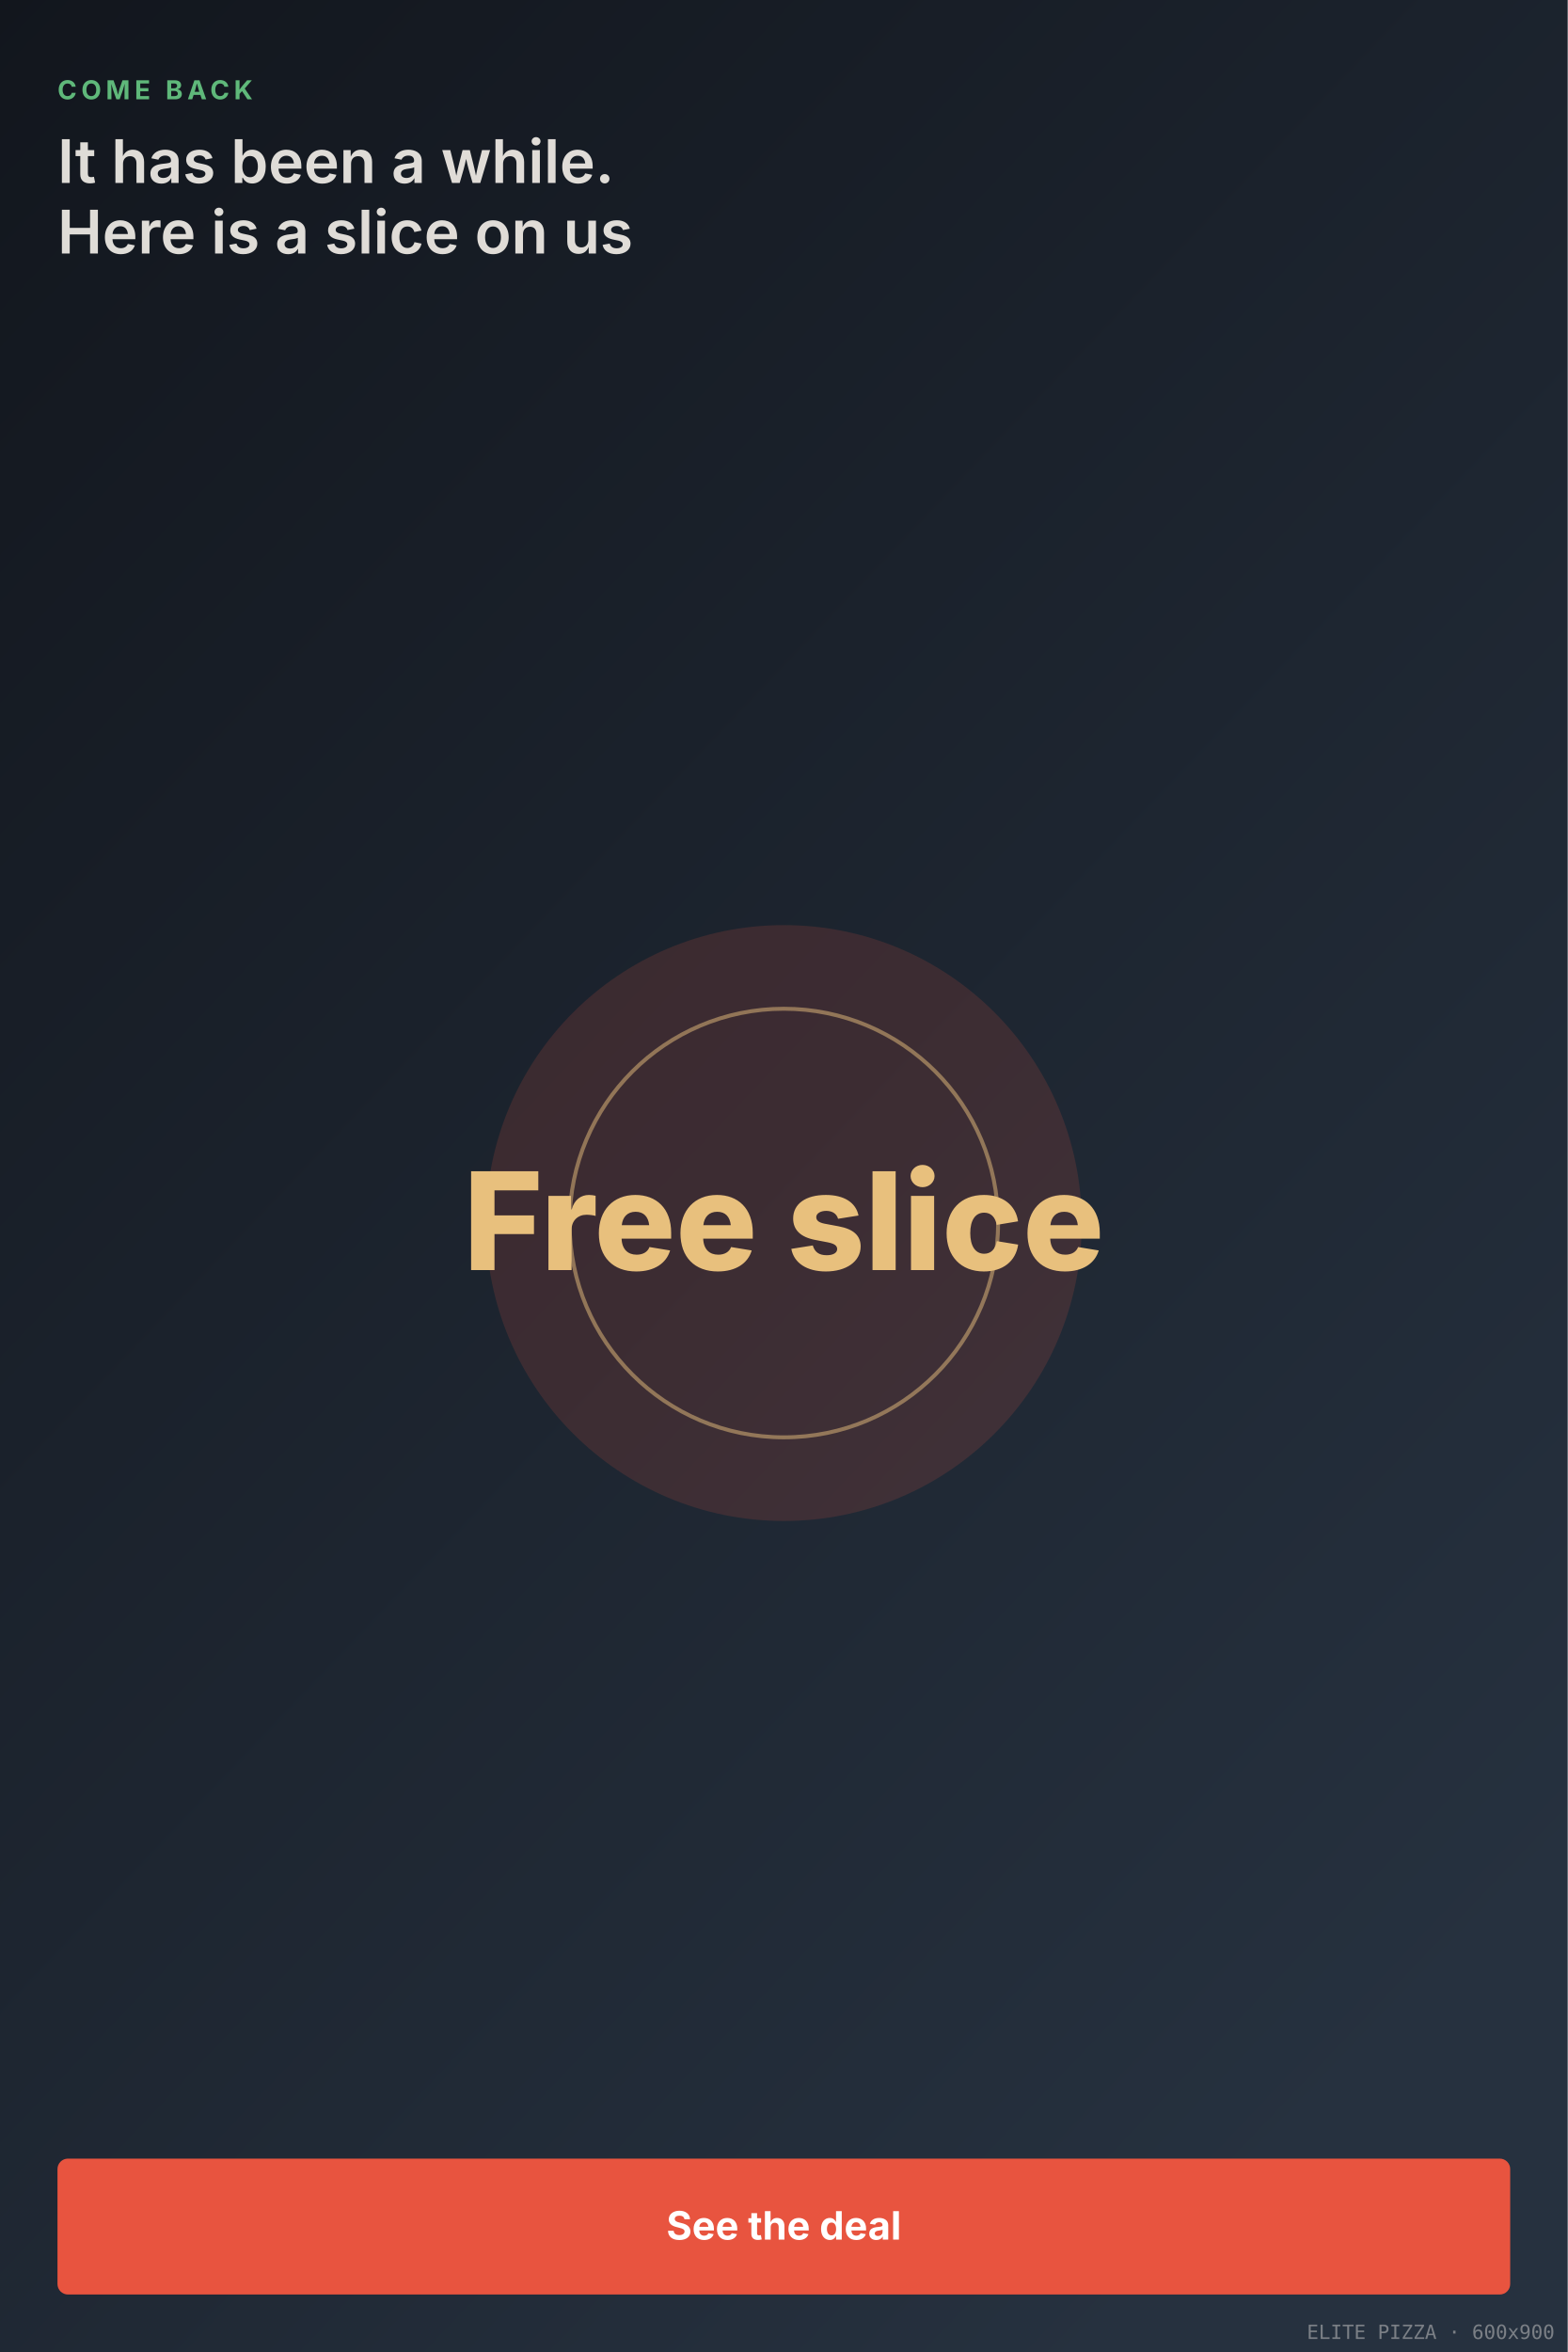
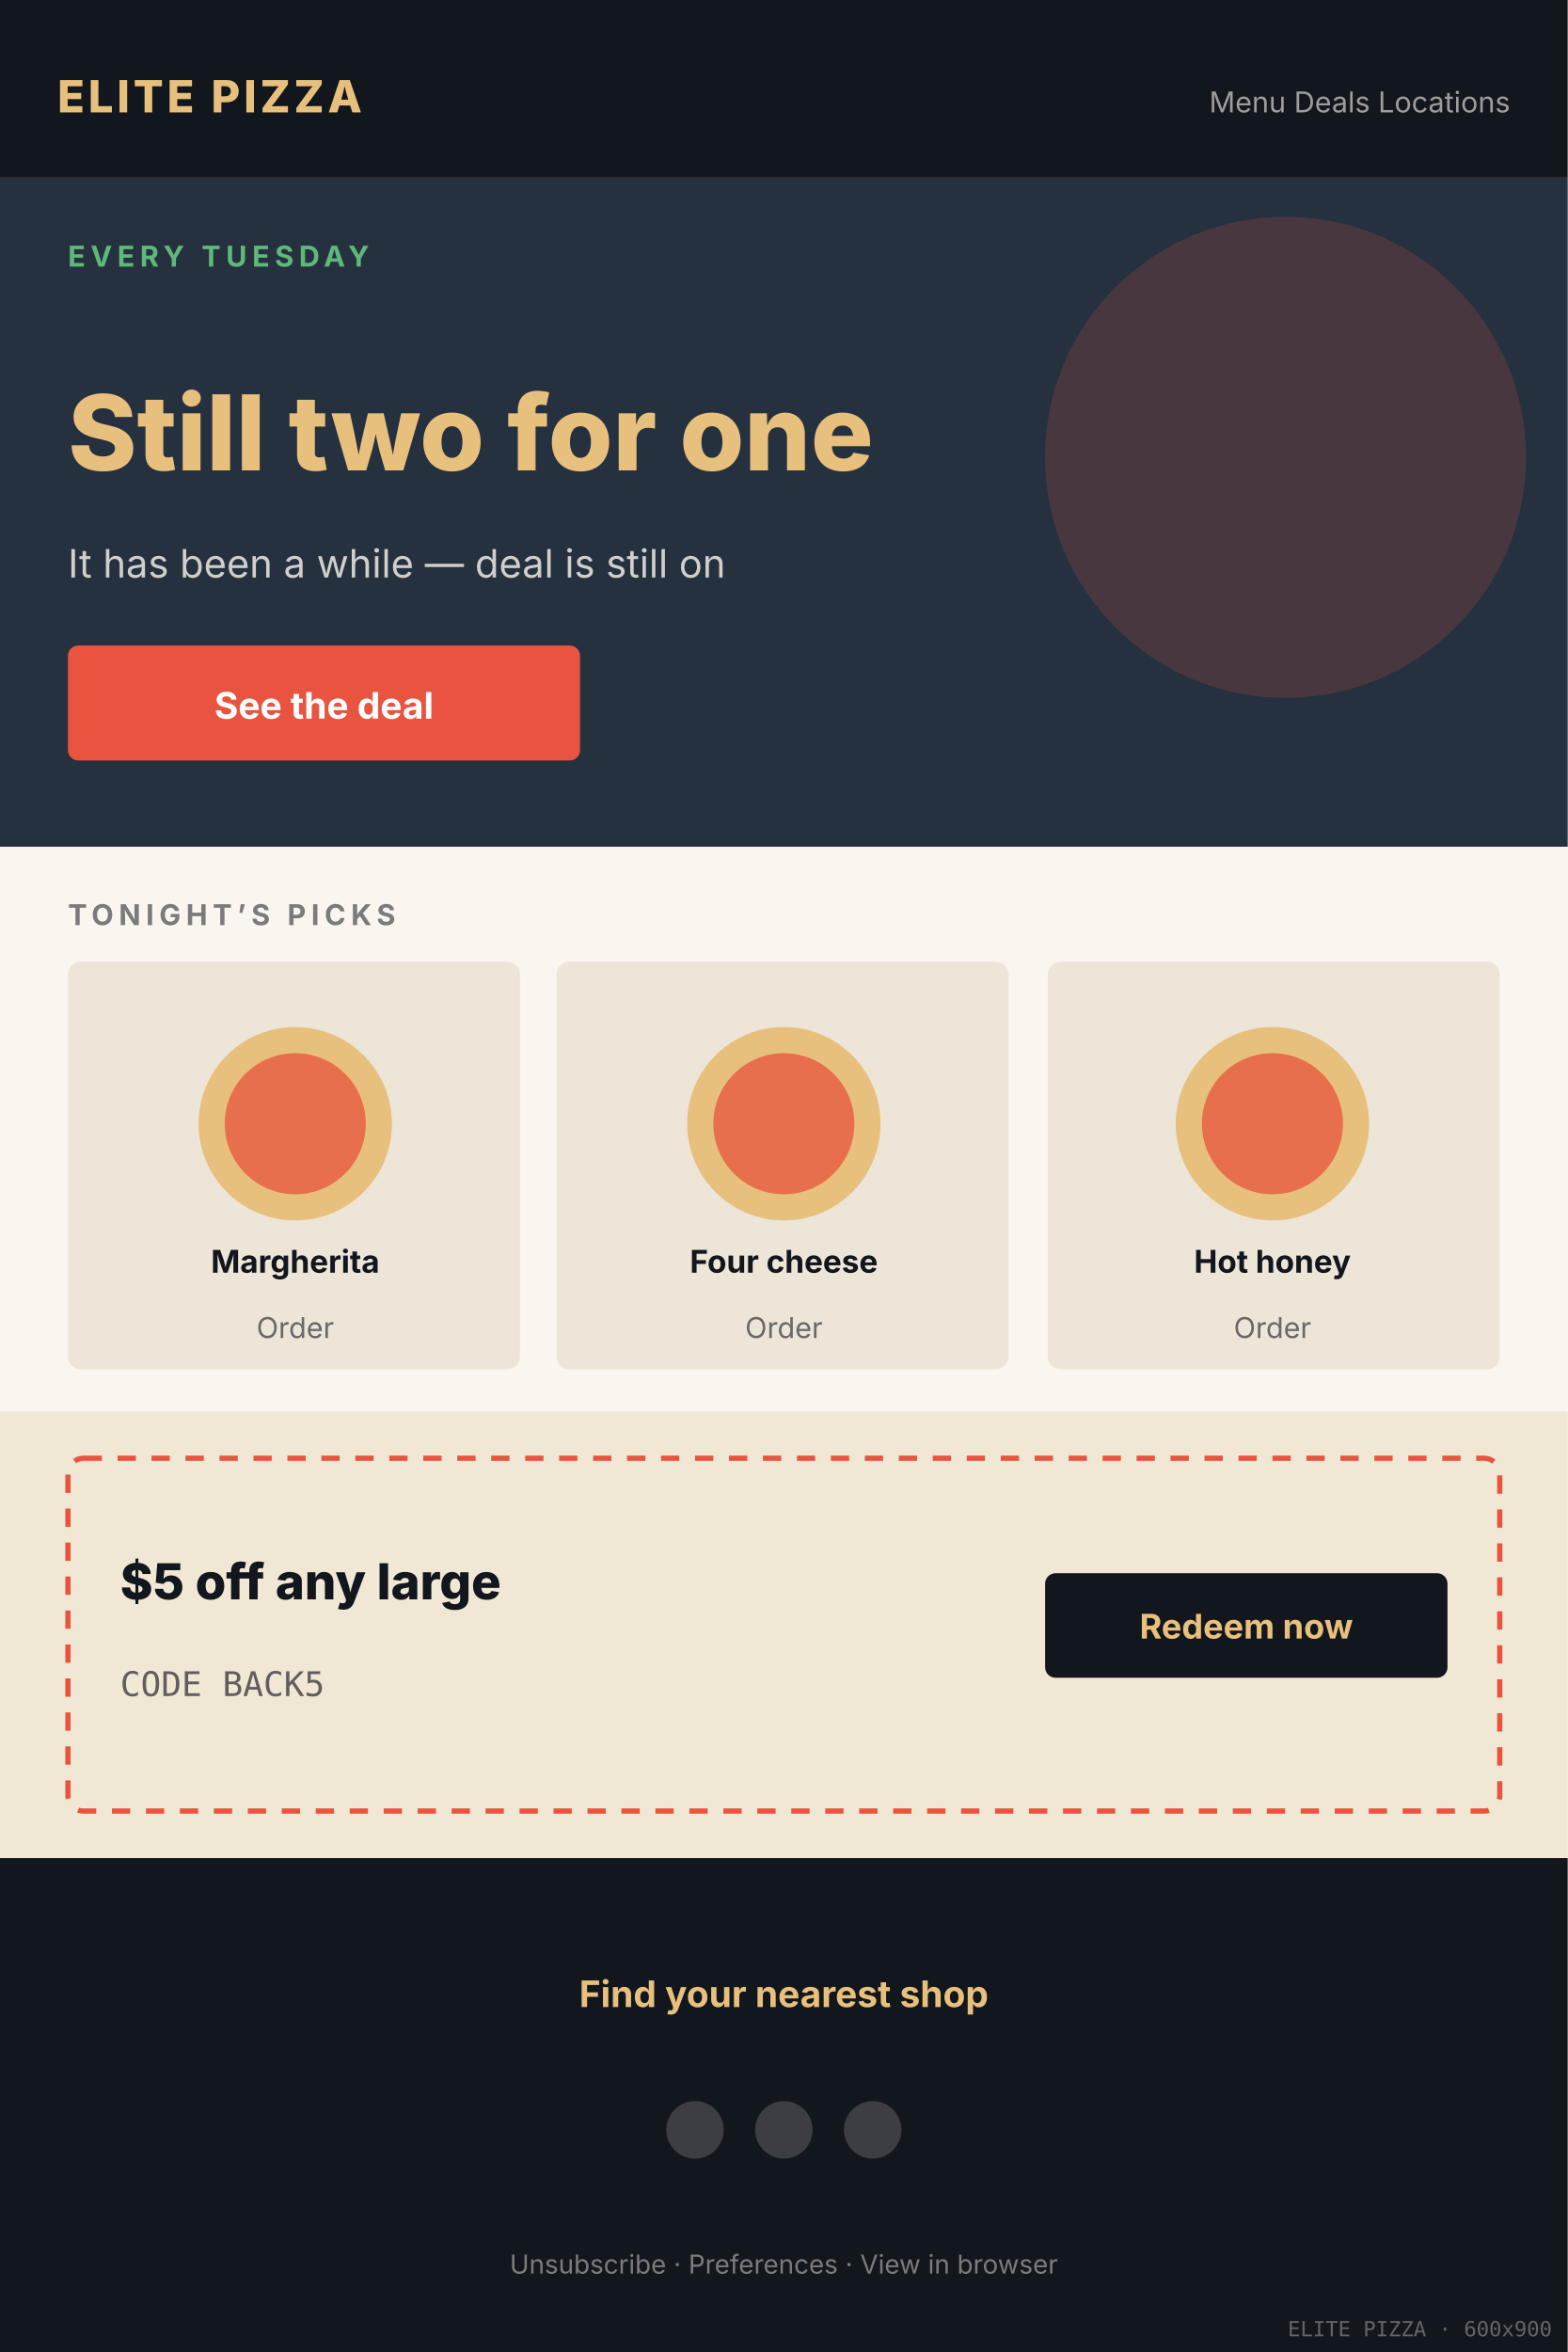
- <svg xmlns="http://www.w3.org/2000/svg" width="600" height="900" viewBox="0 0 600 900" role="img" aria-label="Free slice — placeholder creative, 600 by 900">
-   <defs>
-     <linearGradient id="gcr-07" x1="0" y1="0" x2="0.7" y2="1">
-       <stop offset="0%" stop-color="#12161d" />
-       <stop offset="100%" stop-color="#26313f" />
-     </linearGradient>
-   </defs>
-   <rect width="600" height="900" fill="url(#gcr-07)" />
-   <circle cx="300" cy="468" r="114" fill="#e8543f" opacity="0.16" />
-   <circle cx="300" cy="468" r="82" fill="none" stroke="#e8c07d" stroke-width="1.5" opacity="0.5" />
-   <text x="300" y="486" text-anchor="middle" font-family="Inter, system-ui, sans-serif" font-size="52" font-weight="800" fill="#e8c07d">Free slice</text>
-   <text x="22" y="38" font-family="Inter, system-ui, sans-serif" font-size="10" font-weight="700" letter-spacing="1.7" fill="#5fb87a">COME BACK</text>
-   <text x="22" y="70" font-family="Inter, system-ui, sans-serif" font-size="23" font-weight="600" fill="#faf6ef" opacity="0.88">It has been a while.</text>
-   <text x="22" y="97" font-family="Inter, system-ui, sans-serif" font-size="23" font-weight="600" fill="#faf6ef" opacity="0.88">Here is a slice on us</text>
-   <rect x="22" y="826" width="556" height="52" rx="4" fill="#e8543f" />
-   <text x="300" y="857" text-anchor="middle" font-family="Inter, system-ui, sans-serif" font-size="15" font-weight="700" fill="#ffffff">See the deal</text>
-   <text x="595" y="895" text-anchor="end" font-family="ui-monospace, monospace" font-size="7.5" fill="#faf6ef" opacity="0.4">ELITE PIZZA · 600x900</text>
+ <svg xmlns="http://www.w3.org/2000/svg" width="600" height="900" viewBox="0 0 600 900" role="img" aria-label="Still two for one — placeholder email creative">
+   <rect width="600" height="900" fill="#faf6ef" />
+   <rect x="0" y="0" width="600" height="68" fill="#12161d" />
+   <text x="22" y="43" font-family="Inter, sans-serif" font-size="17" font-weight="800" letter-spacing="1.4" fill="#e8c07d">ELITE PIZZA</text>
+   <text x="578" y="43" text-anchor="end" font-family="Inter, sans-serif" font-size="11" fill="#faf6ef" opacity="0.6">Menu   Deals   Locations</text>
+   <rect x="0" y="68" width="600" height="256" fill="#26313f" />
+   <circle cx="492" cy="175" r="92" fill="#e8543f" opacity="0.18" />
+   <text x="26" y="102" font-family="Inter, sans-serif" font-size="11" font-weight="700" letter-spacing="2" fill="#5fb87a">EVERY TUESDAY</text>
+   <text x="26" y="180" font-family="Inter, sans-serif" font-size="40" font-weight="800" fill="#e8c07d">Still two for one</text>
+   <text x="26" y="221" font-family="Inter, sans-serif" font-size="15" fill="#faf6ef" opacity="0.8">It has been a while — deal is still on</text>
+   <rect x="26" y="247" width="196" height="44" rx="4" fill="#e8543f" />
+   <text x="124" y="275" text-anchor="middle" font-family="Inter, sans-serif" font-size="14" font-weight="700" fill="#ffffff">See the deal</text>
+   <rect x="0" y="324" width="600" height="216" fill="#faf6ef" />
+   <text x="26" y="354" font-family="Inter, sans-serif" font-size="11" font-weight="700" letter-spacing="2" fill="#12161d" opacity="0.55">TONIGHT’S PICKS</text>
+   <rect x="26" y="368" width="173" height="156" rx="5" fill="#ece5d8" />
+   <circle cx="113" cy="430" r="37" fill="#e8c07d" />
+   <circle cx="113" cy="430" r="27" fill="#e8543f" opacity="0.75" />
+   <text x="113" y="487" text-anchor="middle" font-family="Inter, sans-serif" font-size="12" font-weight="700" fill="#12161d">Margherita</text>
+   <text x="113" y="512" text-anchor="middle" font-family="Inter, sans-serif" font-size="11" fill="#12161d" opacity="0.6">Order</text>
+   <rect x="213" y="368" width="173" height="156" rx="5" fill="#ece5d8" />
+   <circle cx="300" cy="430" r="37" fill="#e8c07d" />
+   <circle cx="300" cy="430" r="27" fill="#e8543f" opacity="0.75" />
+   <text x="300" y="487" text-anchor="middle" font-family="Inter, sans-serif" font-size="12" font-weight="700" fill="#12161d">Four cheese</text>
+   <text x="300" y="512" text-anchor="middle" font-family="Inter, sans-serif" font-size="11" fill="#12161d" opacity="0.6">Order</text>
+   <rect x="401" y="368" width="173" height="156" rx="5" fill="#ece5d8" />
+   <circle cx="487" cy="430" r="37" fill="#e8c07d" />
+   <circle cx="487" cy="430" r="27" fill="#e8543f" opacity="0.75" />
+   <text x="487" y="487" text-anchor="middle" font-family="Inter, sans-serif" font-size="12" font-weight="700" fill="#12161d">Hot honey</text>
+   <text x="487" y="512" text-anchor="middle" font-family="Inter, sans-serif" font-size="11" fill="#12161d" opacity="0.6">Order</text>
+   <rect x="0" y="540" width="600" height="171" fill="#f1e7d5" />
+   <rect x="26" y="558" width="548" height="135" rx="6" fill="none" stroke="#e8543f" stroke-width="2" stroke-dasharray="7 6" />
+   <text x="46" y="612" font-family="Inter, sans-serif" font-size="19" font-weight="800" fill="#12161d">$5 off any large</text>
+   <text x="46" y="649" font-family="ui-monospace, monospace" font-size="13" fill="#12161d" opacity="0.65">CODE BACK5</text>
+   <rect x="400" y="602" width="154" height="40" rx="4" fill="#12161d" />
+   <text x="477" y="627" text-anchor="middle" font-family="Inter, sans-serif" font-size="13" font-weight="700" fill="#e8c07d">Redeem now</text>
+   <rect x="0" y="711" width="600" height="189" fill="#12161d" />
+   <text x="300" y="768" text-anchor="middle" font-family="Inter, sans-serif" font-size="14" font-weight="700" fill="#e8c07d">Find your nearest shop</text>
+   <circle cx="266" cy="815" r="11" fill="#faf6ef" opacity="0.18" />
+   <circle cx="300" cy="815" r="11" fill="#faf6ef" opacity="0.18" />
+   <circle cx="334" cy="815" r="11" fill="#faf6ef" opacity="0.18" />
+   <text x="300" y="870" text-anchor="middle" font-family="Inter, sans-serif" font-size="10" fill="#faf6ef" opacity="0.45">Unsubscribe   ·   Preferences   ·   View in browser</text>
+   <text x="594" y="894" text-anchor="end" font-family="ui-monospace, monospace" font-size="8" fill="#faf6ef" opacity="0.35">ELITE PIZZA · 600x900</text>
</svg>
